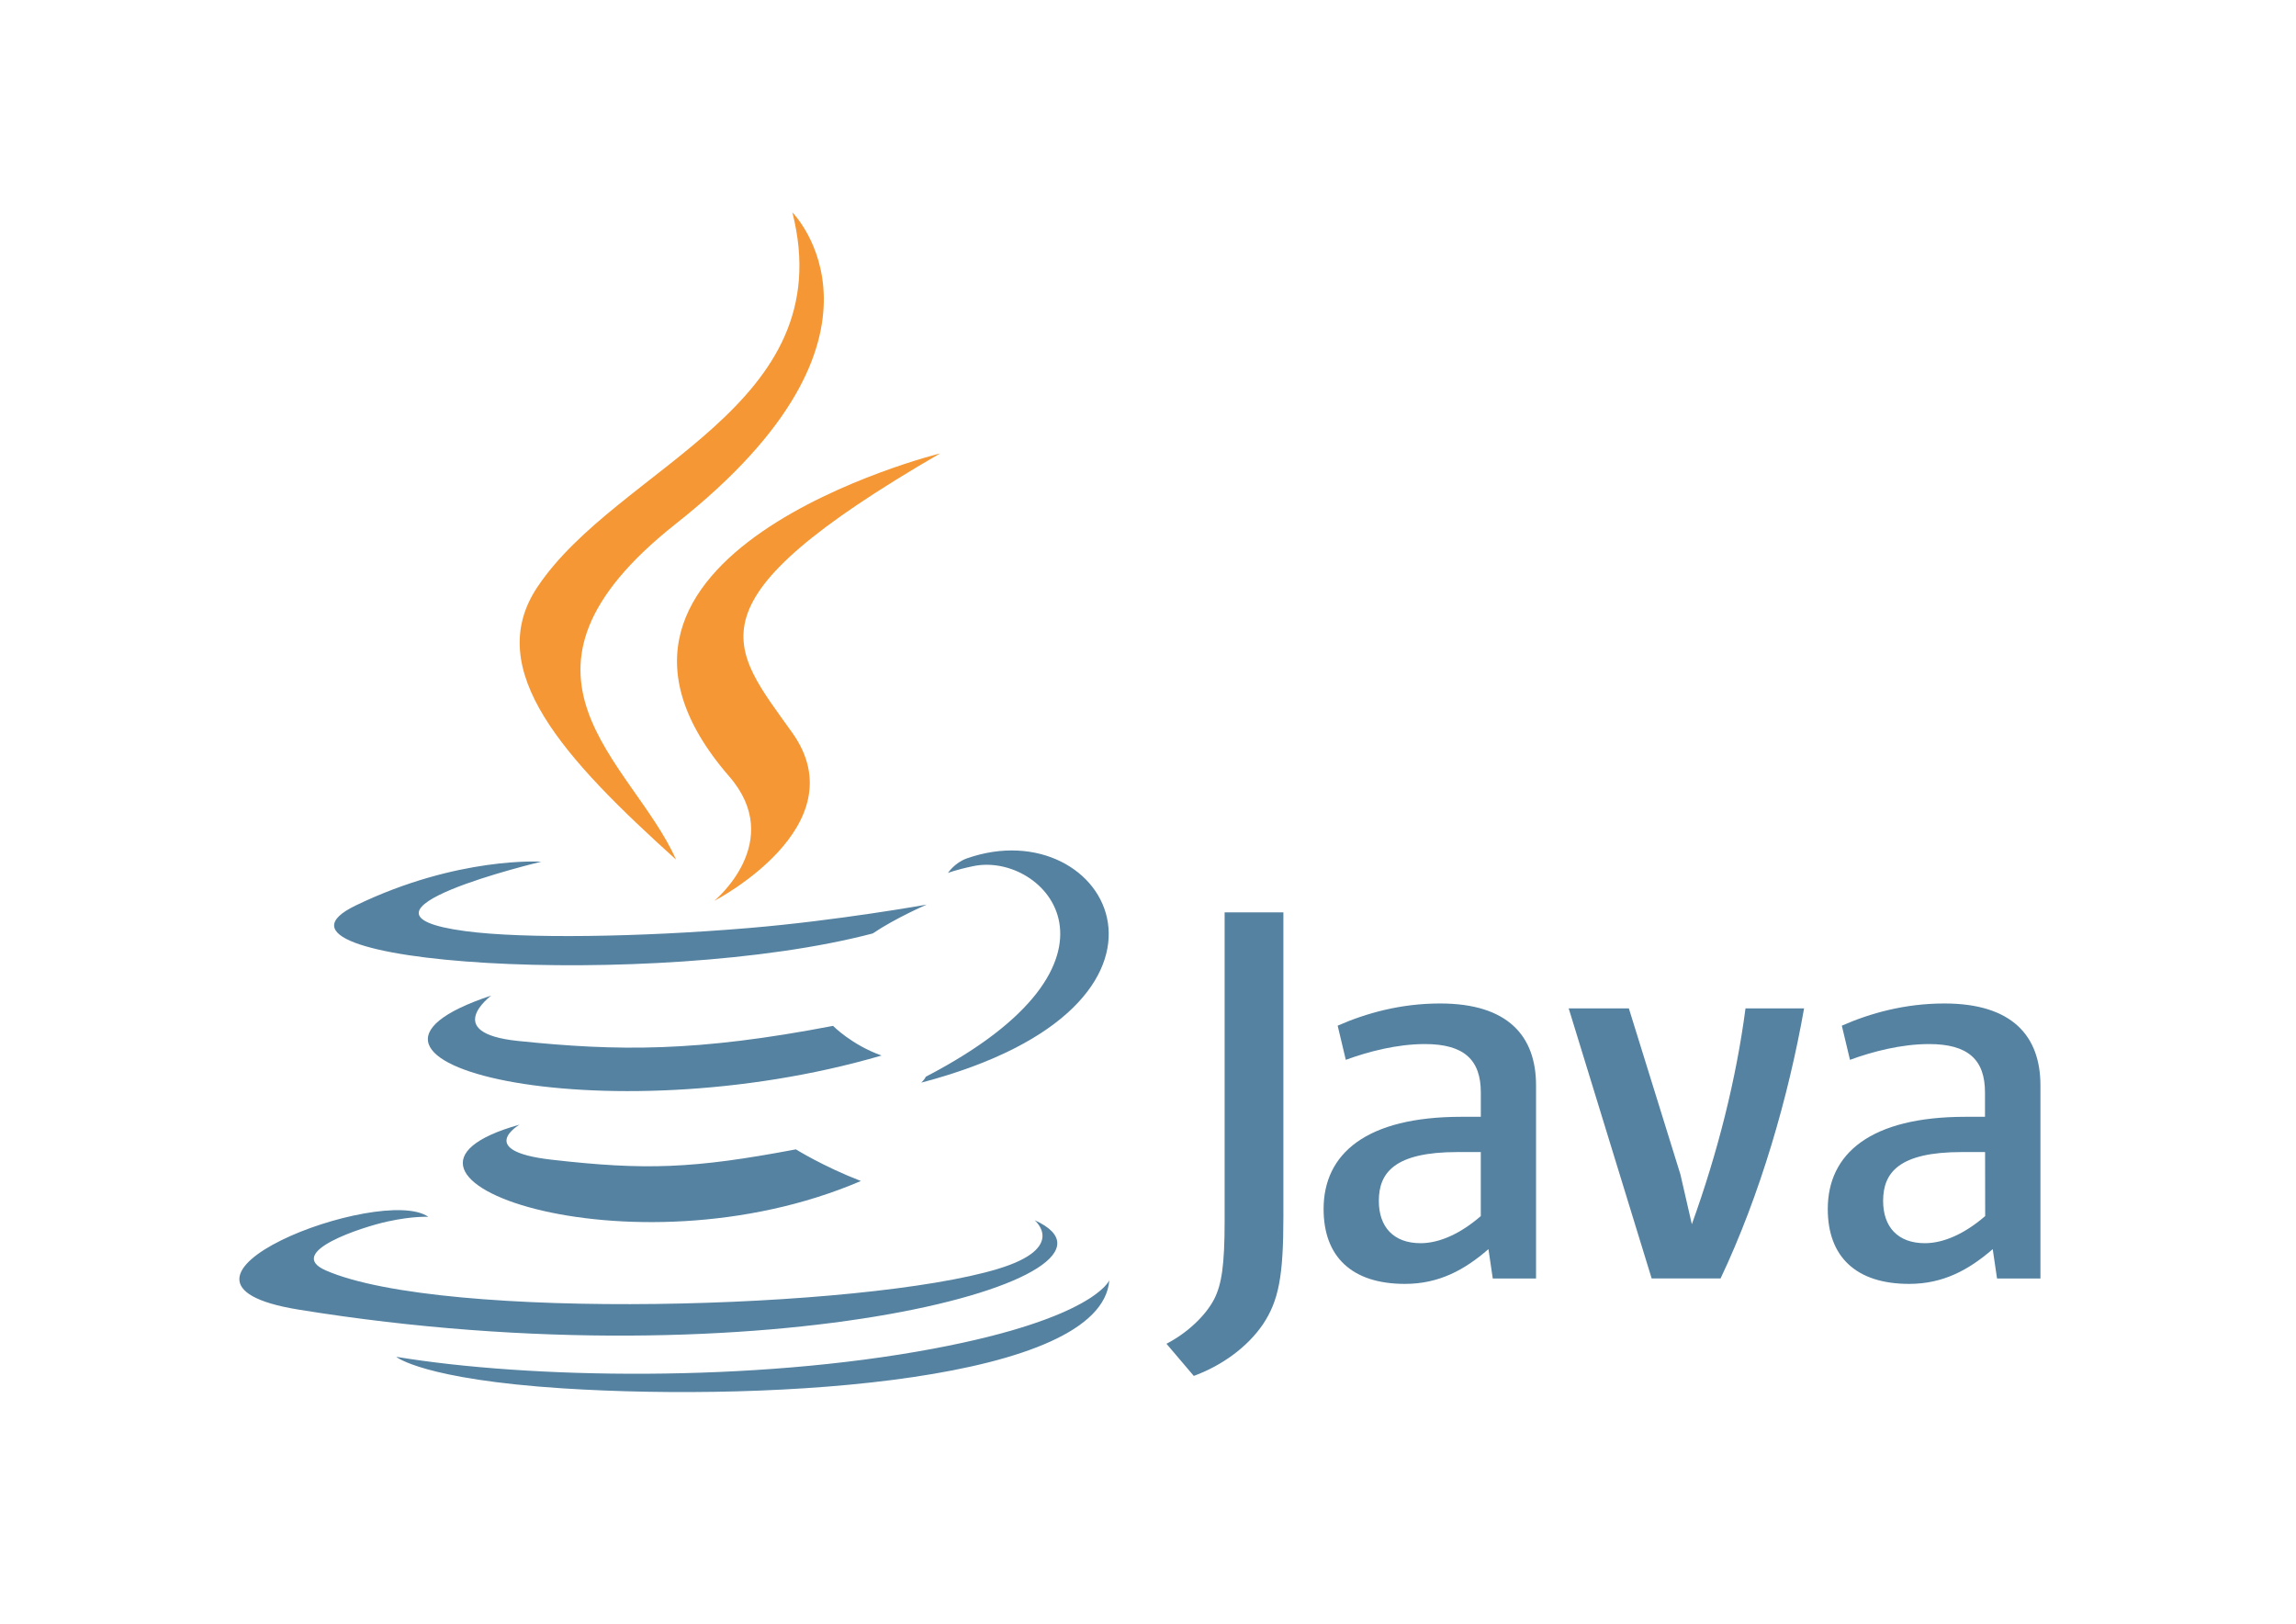
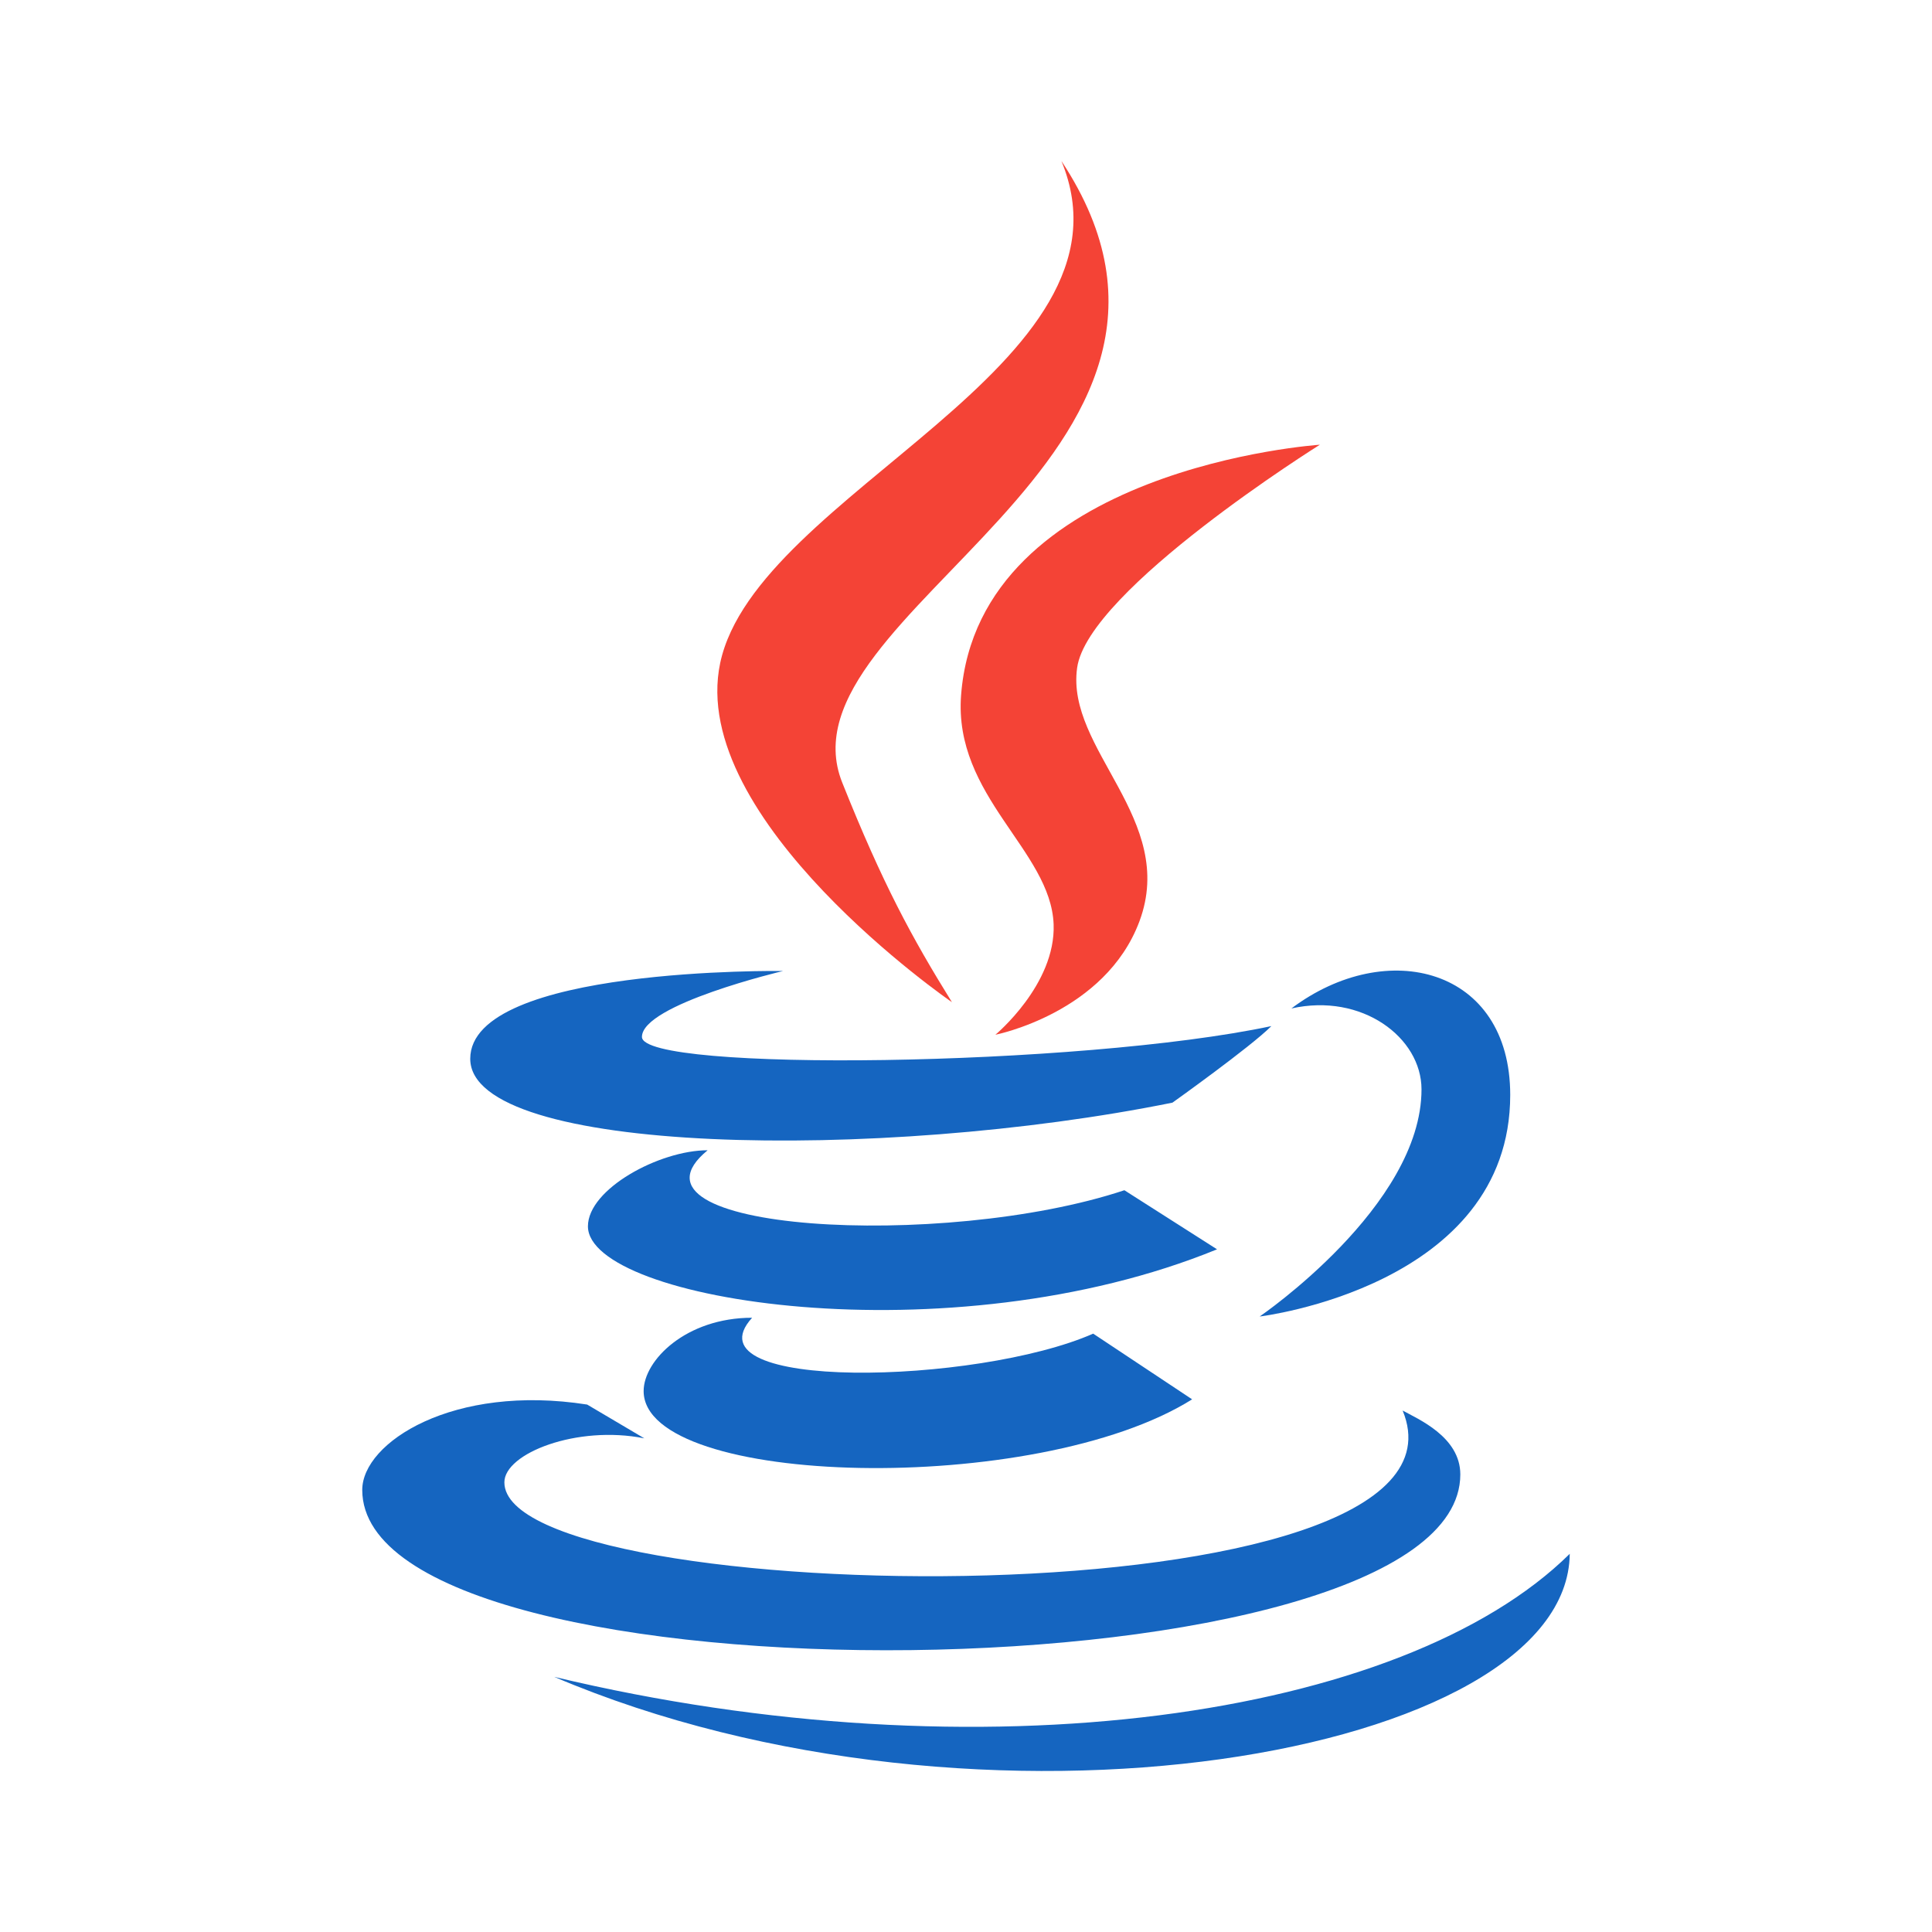
- <svg xmlns="http://www.w3.org/2000/svg" xmlns:xlink="http://www.w3.org/1999/xlink" version="1.0" id="katman_1" x="0px" y="0px" viewBox="0 0 1190.55 841.89" style="enable-background:new 0 0 1190.55 841.89;" xml:space="preserve">
-   <style type="text/css">
- 	.st0{clip-path:url(#SVGID_00000141429680582106682160000018105045912794111919_);}
- 	.st1{fill:#5582A1;}
- 	.st2{fill:#F49734;}
- </style>
+ <svg xmlns="http://www.w3.org/2000/svg" viewBox="0 0 48 48" width="144px" height="144px">
+   <path fill="#F44336" d="M23.65,24.898c-0.998-1.609-1.722-2.943-2.725-5.455C19.229,15.2,31.24,11.366,26.37,3.999c2.111,5.089-7.577,8.235-8.477,12.473C17.07,20.37,23.645,24.898,23.65,24.898z" />
+   <path fill="#F44336" d="M23.878,17.27c-0.192,2.516,2.229,3.857,2.299,5.695c0.056,1.496-1.447,2.743-1.447,2.743s2.728-0.536,3.579-2.818c0.945-2.534-1.834-4.269-1.548-6.298c0.267-1.938,6.031-5.543,6.031-5.543S24.311,11.611,23.878,17.27z" />
  <g>
-     <defs>
-       <rect id="SVGID_1_" x="124.12" y="110.1" width="934.48" height="611.52" />
-     </defs>
-     <clipPath id="SVGID_00000150785495286499714270000009982772242062153606_">
-       <use xlink:href="#SVGID_1_" style="overflow:visible;" />
-     </clipPath>
-     <g style="clip-path:url(#SVGID_00000150785495286499714270000009982772242062153606_);">
-       <path class="st1" d="M269.4,583.07c0,0-23.34,13.6,16.67,18.18c48.44,5.52,73.24,4.74,126.63-5.37c0,0,14.06,8.8,33.7,16.41    C326.59,663.65,175.32,609.37,269.4,583.07L269.4,583.07z M254.76,516.13c0,0-26.2,19.38,13.8,23.54    c51.78,5.37,92.67,5.78,163.4-7.81c0,0,9.74,9.9,25.16,15.37C312.42,589.52,151.21,550.51,254.76,516.13z" />
-       <path class="st2" d="M378.11,402.52c29.53,33.96-7.76,64.54-7.76,64.54s74.9-38.65,40.53-87.09    c-32.14-45.16-56.78-67.56,76.62-144.91C487.49,235.01,278.1,287.3,378.11,402.52L378.11,402.52z" />
-       <path class="st1" d="M536.46,632.6c0,0,17.29,14.27-19.06,25.26c-69.12,20.94-287.64,27.24-348.37,0.83    c-21.83-9.48,19.12-22.66,31.98-25.42c13.44-2.92,21.1-2.4,21.1-2.4c-24.27-17.09-156.84,33.55-67.35,48.08    C398.89,718.55,599.75,661.2,536.46,632.6z M280.65,446.75c0,0-111.16,26.41-39.38,35.99c30.32,4.06,90.74,3.13,147.05-1.61    c45.99-3.85,92.2-12.14,92.2-12.14s-16.2,6.98-27.97,14.95c-112.88,29.69-330.97,15.89-268.15-14.48    C237.47,443.83,280.65,446.75,280.65,446.75L280.65,446.75z M480.05,558.22c114.75-59.59,61.67-116.89,24.64-109.18    c-9.06,1.88-13.13,3.54-13.13,3.54s3.39-5.26,9.79-7.55c73.29-25.73,129.6,75.95-23.65,116.26    C477.75,561.19,479.52,559.63,480.05,558.22L480.05,558.22z" />
-       <path class="st2" d="M410.87,110.1c0,0,63.55,63.6-60.27,161.32c-99.28,78.45-22.66,123.14-0.05,174.24    c-57.98-52.3-100.48-98.34-71.99-141.16C320.44,241.57,436.5,211.05,410.87,110.1z" />
-       <path class="st1" d="M291.9,719.8c110.12,7.03,279.3-3.91,283.31-56.05c0,0-7.71,19.74-91,35.42    c-94.02,17.71-209.97,15.63-278.73,4.27C205.43,703.5,219.55,715.11,291.9,719.8z M767.84,630.47    c-10.37,9.01-21.36,14.06-31.2,14.06c-14.06,0-21.67-8.44-21.67-21.93c0-14.64,8.18-25.32,40.79-25.32h12.08V630.47z     M796.49,662.81V562.7c0-25.58-14.58-42.45-49.74-42.45c-20.52,0-38.49,5.05-53.13,11.51l4.22,17.71    c11.51-4.22,26.41-8.18,41.05-8.18c20.26,0,28.96,8.18,28.96,25.05V579h-10.11c-49.22,0-71.41,19.06-71.41,47.82    c0,24.74,14.64,38.81,42.19,38.81c17.71,0,30.94-7.29,43.29-18.02l2.24,15.21H796.49z M892.17,662.81h-35.73L813.42,522.8h31.2    l26.72,86.05l5.94,25.84c13.49-37.4,23.02-75.37,27.82-111.89h30.37C927.33,568.9,912.7,619.48,892.17,662.81L892.17,662.81z     M1029.38,630.47c-10.42,9.01-21.41,14.06-31.25,14.06c-14.06,0-21.67-8.44-21.67-21.93c0-14.64,8.18-25.32,40.79-25.32h12.08    L1029.38,630.47L1029.38,630.47z M1058.03,662.81V562.7c0-25.58-14.64-42.45-49.8-42.45c-20.52,0-38.55,5.05-53.18,11.51    l4.22,17.71c11.51-4.22,26.46-8.18,41.05-8.18c20.26,0,28.96,8.18,28.96,25.05V579h-10.11c-49.22,0-71.41,19.06-71.41,47.82    c0,24.74,14.64,38.81,42.19,38.81c17.71,0,30.94-7.29,43.34-18.02l2.24,15.21H1058.03z M654.86,686.62    c-8.18,11.93-21.36,21.41-35.84,26.72l-14.17-16.67c10.99-5.68,20.42-14.74,24.79-23.23c3.8-7.55,5.37-17.29,5.37-40.53V473h30.47    v157.67C665.48,661.77,663.03,674.33,654.86,686.62L654.86,686.62z" />
-     </g>
+     <path fill="#1565C0" d="M32.084 25.055c1.754-.394 3.233.723 3.233 2.01 0 2.901-4.021 5.643-4.021 5.643s6.225-.742 6.225-5.505C37.521 24.053 34.464 23.266 32.084 25.055zM29.129 27.395c0 0 1.941-1.383 2.458-1.902-4.763 1.011-15.638 1.147-15.638.269 0-.809 3.507-1.638 3.507-1.638s-7.773-.112-7.773 2.181C11.683 28.695 21.858 28.866 29.129 27.395z" />
+     <path fill="#1565C0" d="M27.935,29.571c-4.509,1.499-12.814,1.02-10.354-0.993c-1.198,0-2.974,0.963-2.974,1.889c0,1.857,8.982,3.291,15.63,0.572L27.935,29.571z" />
+     <path fill="#1565C0" d="M18.686,32.739c-1.636,0-2.695,1.054-2.695,1.822c0,2.391,9.76,2.632,13.627,0.205l-2.458-1.632C24.271,34.404,17.014,34.579,18.686,32.739z" />
+     <path fill="#1565C0" d="M36.281,36.632c0-0.936-1.055-1.377-1.433-1.588c2.228,5.373-22.317,4.956-22.317,1.784c0-0.721,1.807-1.427,3.477-1.093l-1.42-0.839C11.26,34.374,9,35.837,9,37.017C9,42.52,36.281,42.255,36.281,36.632z" />
+     <path fill="#1565C0" d="M39,38.604c-4.146,4.095-14.659,5.587-25.231,3.057C24.341,46.164,38.95,43.628,39,38.604z" />
  </g>
</svg>
